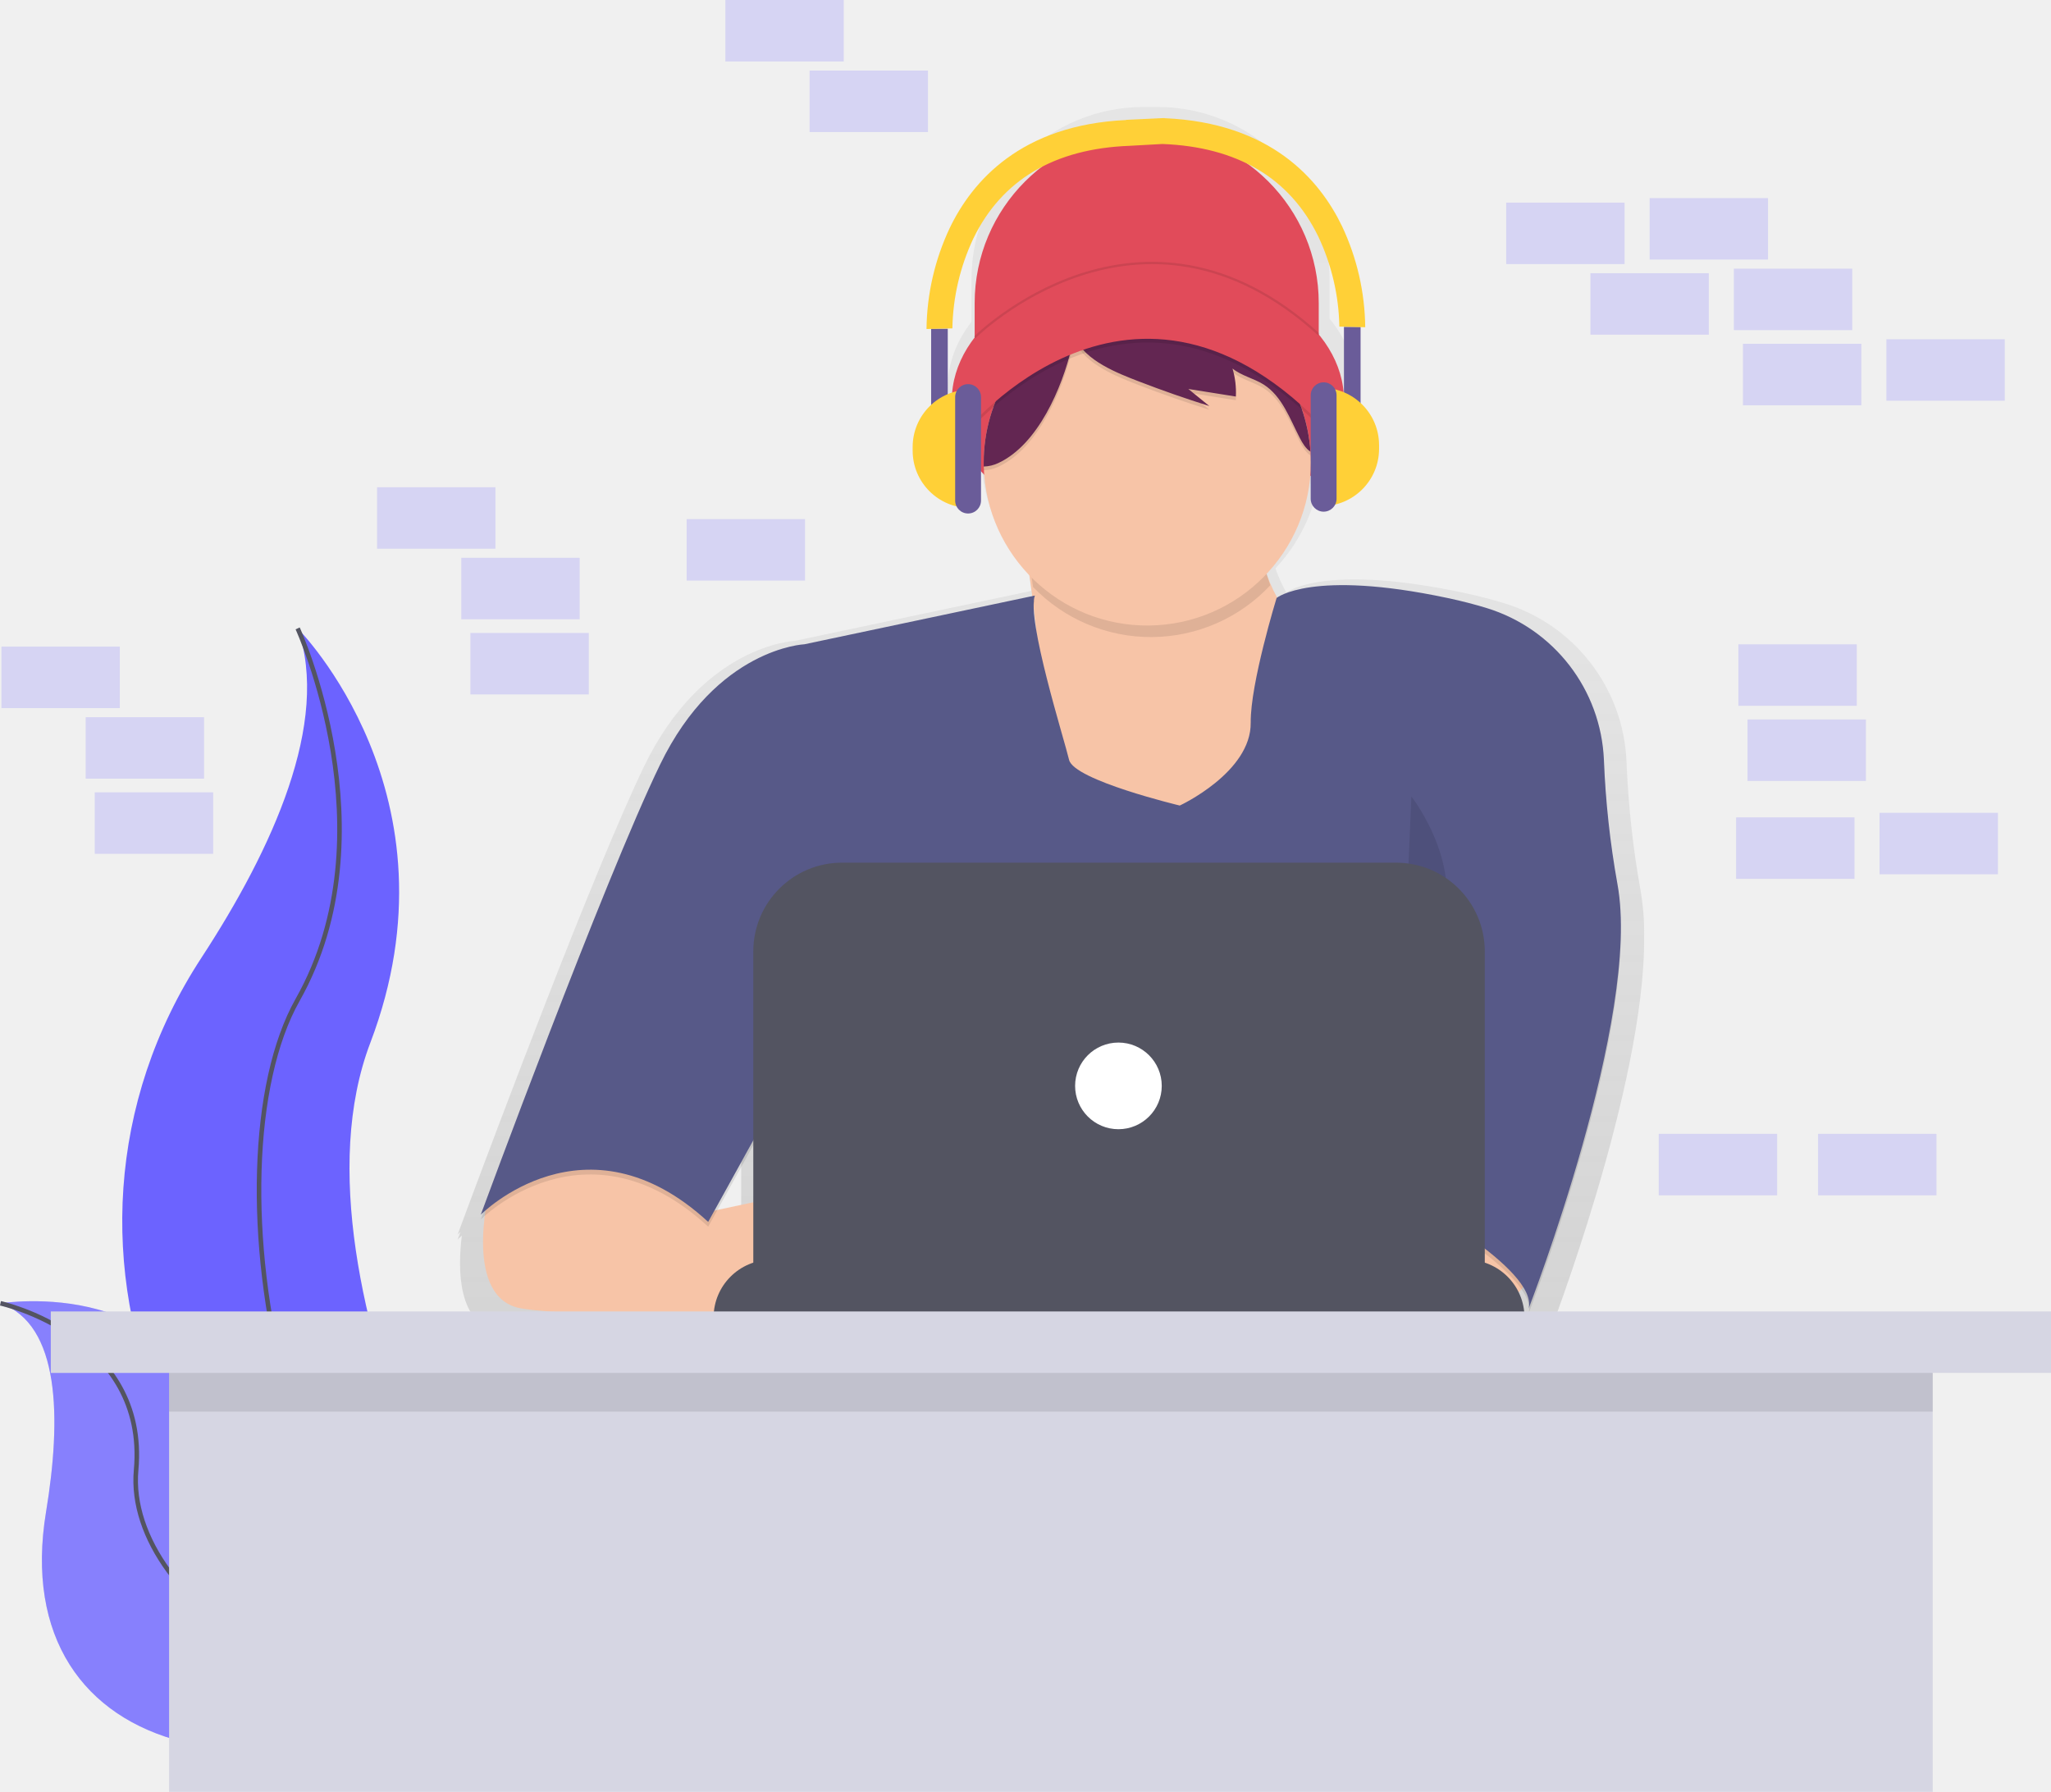
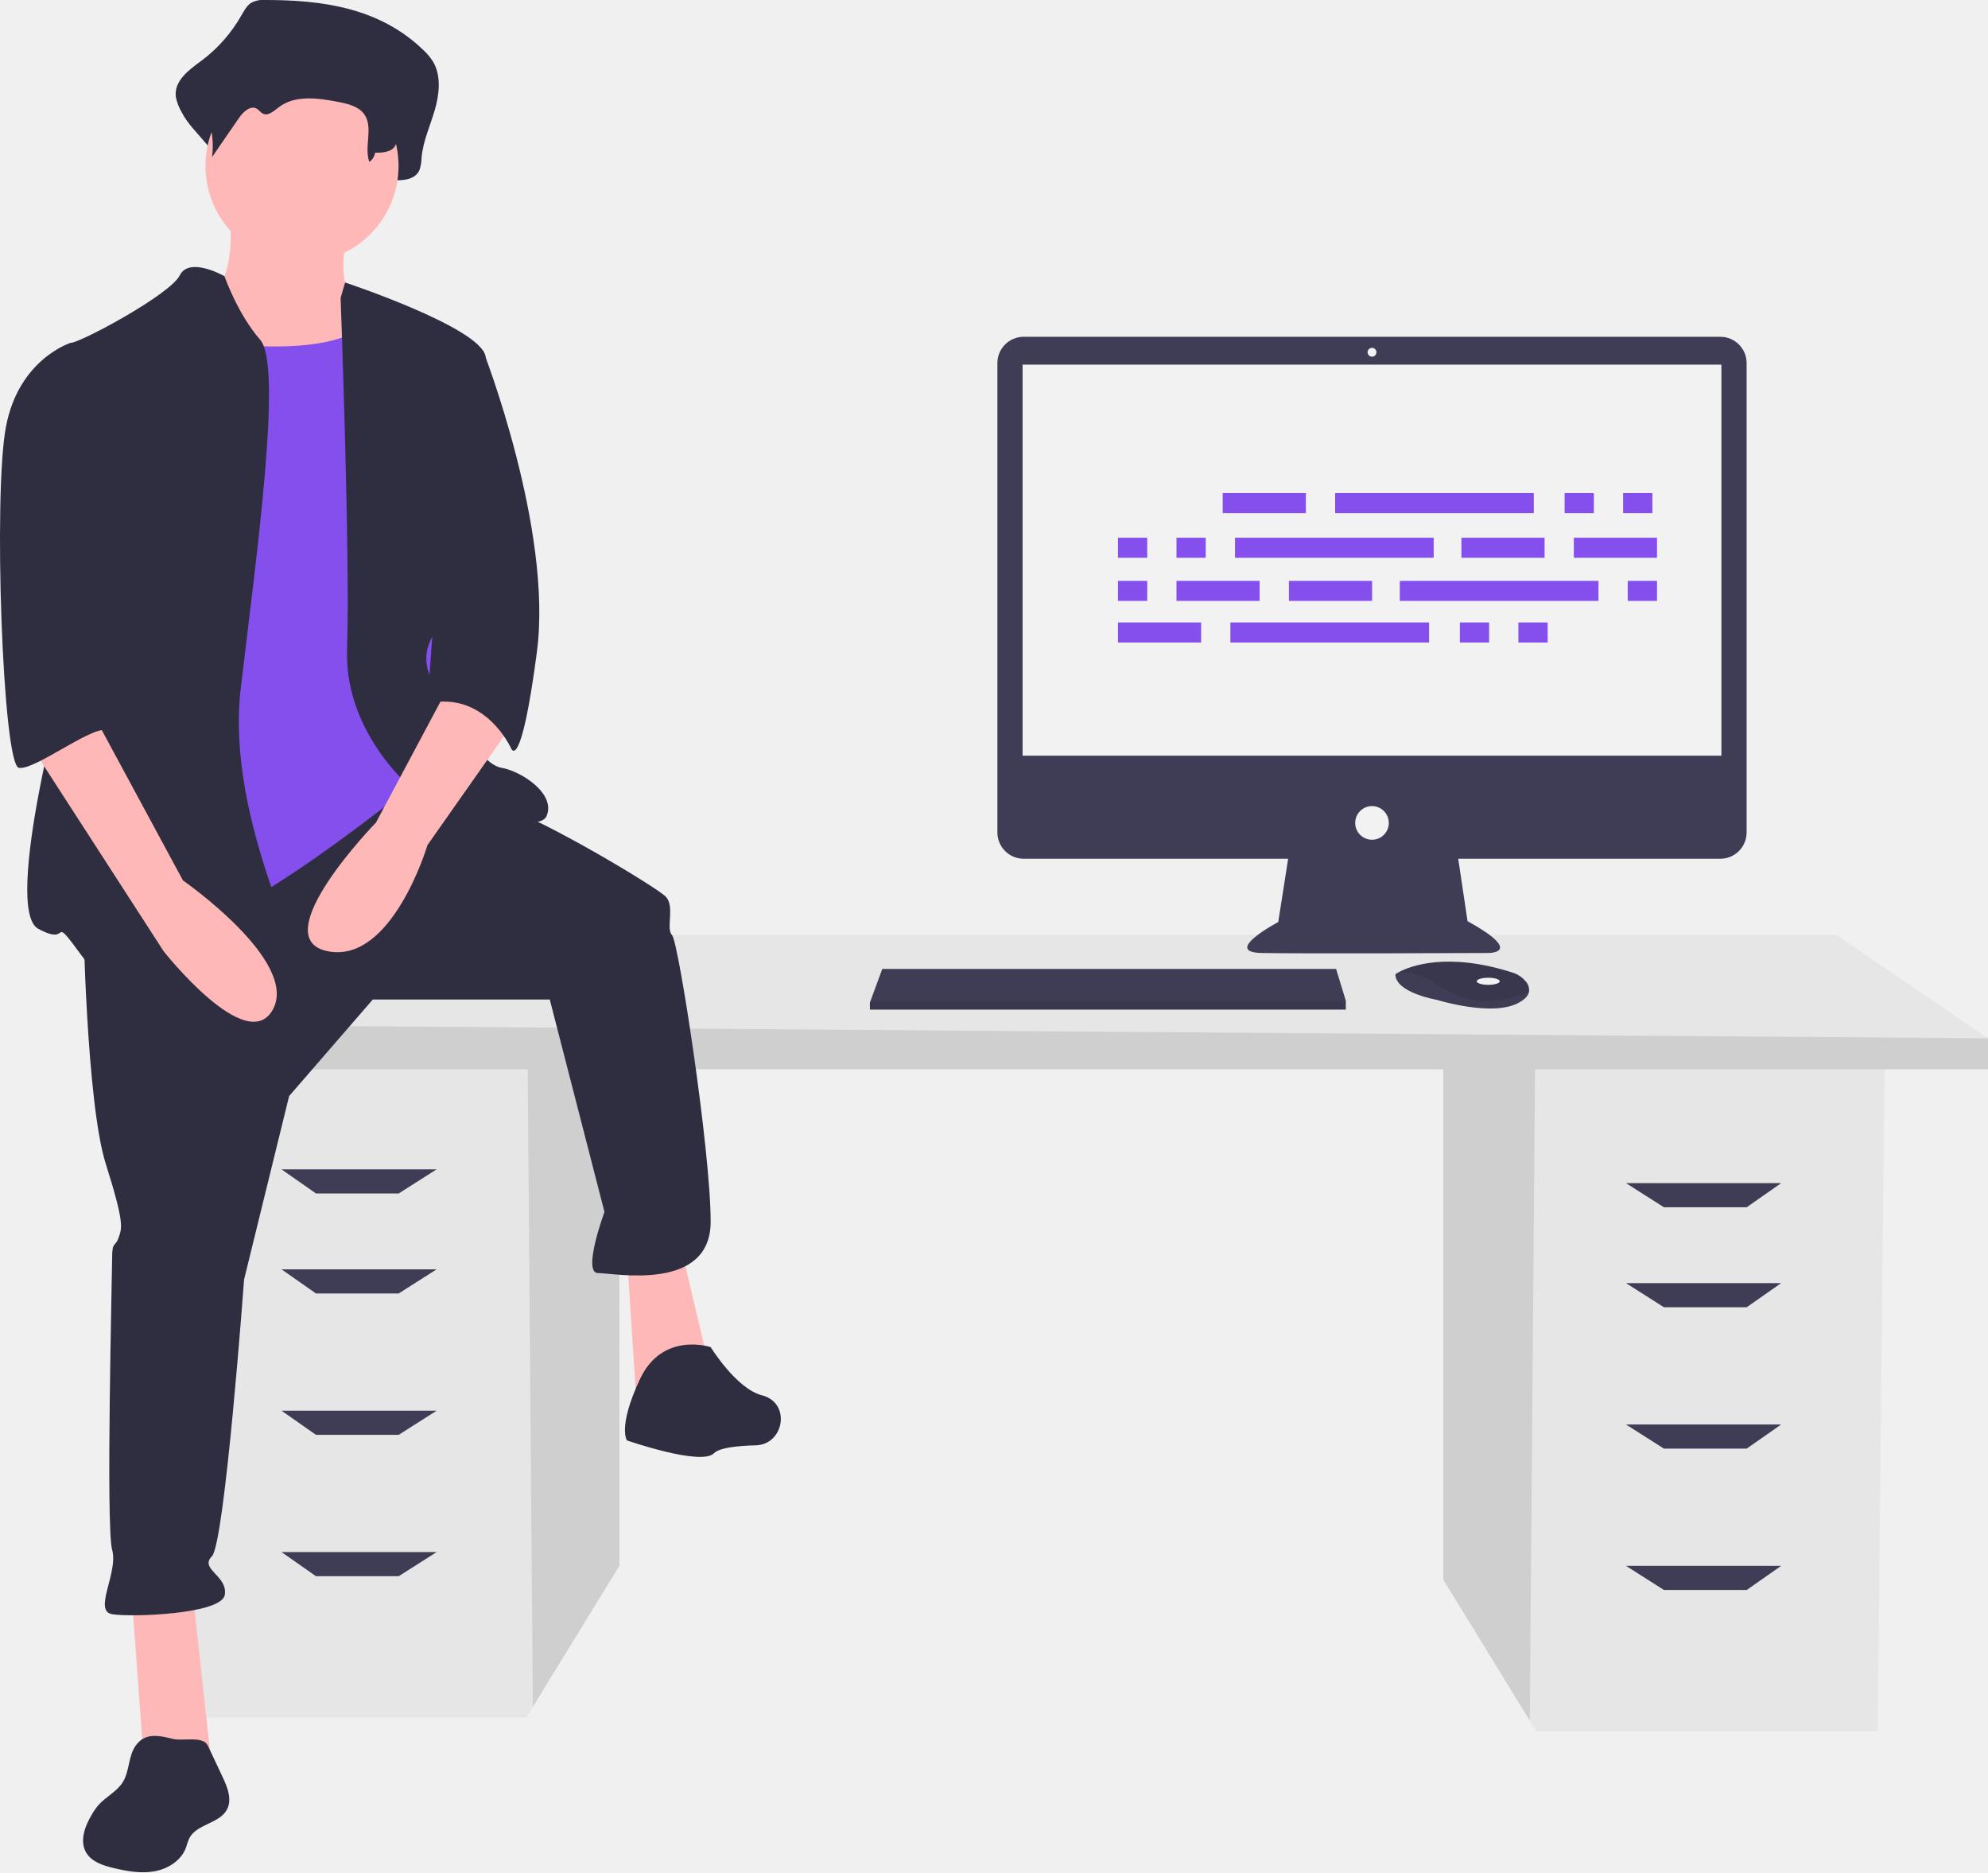
- <svg xmlns="http://www.w3.org/2000/svg" id="6088ba52-b752-42bb-ac91-0a74df332082" data-name="Layer 1" width="900.94" height="787" viewBox="0 0 900.94 787">
-   <defs>
-     <linearGradient id="33dd52eb-d837-4874-aadb-63a17bd6edfc" x1="611.05" y1="646" x2="611.05" y2="103.5" gradientUnits="userSpaceOnUse">
-       <stop offset="0" stop-color="gray" stop-opacity="0.25" />
-       <stop offset="0.54" stop-color="gray" stop-opacity="0.12" />
-       <stop offset="1" stop-color="gray" stop-opacity="0.1" />
-     </linearGradient>
-   </defs>
-   <rect x="763.63" y="283" width="52" height="27" fill="#6c63ff" opacity="0.2" />
-   <rect x="767.63" y="316" width="52" height="27" fill="#6c63ff" opacity="0.2" />
-   <rect x="724.63" y="87" width="52" height="27" fill="#6c63ff" opacity="0.2" />
-   <rect x="761.63" y="118" width="52" height="27" fill="#6c63ff" opacity="0.2" />
-   <rect x="661.63" y="89" width="52" height="27" fill="#6c63ff" opacity="0.2" />
-   <rect x="828.63" y="149" width="52" height="27" fill="#6c63ff" opacity="0.2" />
-   <rect x="765.63" y="151" width="52" height="27" fill="#6c63ff" opacity="0.2" />
-   <rect x="698.63" y="120" width="52" height="27" fill="#6c63ff" opacity="0.2" />
-   <rect x="825.63" y="357" width="52" height="27" fill="#6c63ff" opacity="0.2" />
-   <rect x="762.63" y="359" width="52" height="27" fill="#6c63ff" opacity="0.2" />
-   <path d="M280.17,332.5s73.29,73.29,31.92,182S383,804.14,383,804.14s-1.2-.18-3.43-.57C229.05,777,154.26,604.85,238,477,269.08,429.41,294.62,373.64,280.17,332.5Z" transform="translate(-149.42 -56.5)" fill="#6c63ff" />
-   <path d="M280.17,332.5s41.37,89.84,0,163.12-7.09,279,102.84,308.52" transform="translate(-149.42 -56.5)" fill="none" stroke="#535461" stroke-miterlimit="10" stroke-width="2" />
-   <path d="M149.63,628.92s83.63-13.32,91.25,61.63S401.7,775.89,401.7,775.89s-1,.68-2.87,1.91c-126.49,83-247.4,52.89-229.17-57.36C176.43,679.45,175.87,638.28,149.63,628.92Z" transform="translate(-149.42 -56.5)" fill="#6c63ff" />
-   <path d="M149.63,628.92s83.63-13.32,91.25,61.63S401.7,775.89,401.7,775.89s-1,.68-2.87,1.91c-126.49,83-247.4,52.89-229.17-57.36C176.43,679.45,175.87,638.28,149.63,628.92Z" transform="translate(-149.42 -56.5)" fill="#f5f5f5" opacity="0.2" />
-   <path d="M149.63,628.92s64.91,14.25,59.58,73.27S305.61,832,401.7,775.89" transform="translate(-149.42 -56.5)" fill="none" stroke="#535461" stroke-miterlimit="10" stroke-width="2" />
-   <rect x="0.63" y="284" width="52" height="27" fill="#6c63ff" opacity="0.2" />
-   <rect x="37.63" y="315" width="52" height="27" fill="#6c63ff" opacity="0.2" />
-   <rect x="318.63" width="52" height="27" fill="#6c63ff" opacity="0.2" />
-   <rect x="728.63" y="498" width="52" height="27" fill="#6c63ff" opacity="0.2" />
-   <rect x="41.63" y="348" width="52" height="27" fill="#6c63ff" opacity="0.2" />
-   <rect x="355.63" y="31" width="52" height="27" fill="#6c63ff" opacity="0.2" />
-   <rect x="165.63" y="214" width="52" height="27" fill="#6c63ff" opacity="0.2" />
-   <rect x="202.63" y="245" width="52" height="27" fill="#6c63ff" opacity="0.2" />
-   <rect x="301.63" y="228" width="52" height="27" fill="#6c63ff" opacity="0.2" />
-   <rect x="206.63" y="278" width="52" height="27" fill="#6c63ff" opacity="0.2" />
-   <rect x="798.63" y="498" width="52" height="27" fill="#6c63ff" opacity="0.2" />
-   <path d="M870.07,447.61a412.25,412.25,0,0,1-6.18-56.71h0a76,76,0,0,0-53.46-69.38c-5.46-1.68-11.47-3.25-18.11-4.66-58.2-12.36-75.88-1.57-77.89-.15A74.63,74.63,0,0,1,710,307.1c-.1-.34-.19-.68-.29-1a74.51,74.51,0,0,0,19.91-44.89c9.71-9.84,15.38-21.72,15.38-34.51,0-11-4.2-21.32-11.55-30.25V179.07a75.57,75.57,0,0,0-75.57-75.57h-6.13a75.57,75.57,0,0,0-75.57,75.57v18.73c-6.67,8.61-10.45,18.44-10.45,28.88,0,12.52,5.44,24.16,14.78,33.88a74.52,74.52,0,0,0,20.74,46.34c.41,2.84.83,5.89,1.24,9.11L498.39,338s-40.14,1.65-66,55C410.52,438.19,367,554.29,354.11,588.85h0c-2.33,6.26-3.65,9.85-3.65,9.85s.43-.43,1.24-1.17l-1.24,3.37s.63-.64,1.83-1.69c-1.82,14.46-2.08,39.29,16.86,42.38,15.88,2.59,56.8,3.66,87.71,4.09v0H459c20.49.27,36.08.27,36.08.27v-.27H827.52v-3.41a22.91,22.91,0,0,0-1.83-9l.46-.56a18.25,18.25,0,0,1,3.45,8,8,8,0,0,1-.16.84l.2-.51a8.56,8.56,0,0,1-.2,2.71s42.65-109.89,42.19-175.51A111.17,111.17,0,0,0,870.07,447.61ZM604.22,330.86a76.25,76.25,0,0,1-1.06-9.48s0-.06,0-.09C603.53,324.38,603.89,327.58,604.22,330.86ZM475,566.9v26.19L458.6,596.6Z" transform="translate(-149.42 -56.5)" fill="url(#33dd52eb-d837-4874-aadb-63a17bd6edfc)" />
-   <path d="M503.71,57.57h0a75.57,75.57,0,0,1,75.57,75.57v32.24a0,0,0,0,1,0,0H428.14a0,0,0,0,1,0,0V133.14A75.57,75.57,0,0,1,503.71,57.57Z" fill="#e14b5a" />
-   <ellipse cx="504.24" cy="175.95" rx="86.14" ry="59.19" fill="#e14b5a" />
-   <path d="M598.44,289.79s18,94.07,0,119.44,55,35.41,55,35.41L729,417.16l10.57-67.65s-46-25.9-36.47-78.22Z" transform="translate(-149.42 -56.5)" fill="#f7c4a7" />
-   <path d="M821.46,606.89s4.76,20.61-21.14,24.31a146.45,146.45,0,0,1-46.08-.55l-5.71-51.77h60.25Z" transform="translate(-149.42 -56.5)" fill="#f7c4a7" />
-   <path d="M364.12,580.51S352.68,627,378.58,631.2s121,4.23,121,4.23v-55l-43.06,9.2L416.1,550.87Z" transform="translate(-149.42 -56.5)" fill="#f7c4a7" />
-   <path d="M604,320.18l-101.21,21.4s-38.58,1.59-63.42,52.85-78.75,197.66-78.75,197.66,46-46.51,99.89,3.17l35.94-65-7.93,103.06H767V584.69s58.13,31.18,53.91,48.62c0,0,49.75-128.18,39-186.43a396.18,396.18,0,0,1-5.94-54.5h0a73,73,0,0,0-51.38-66.67c-5.24-1.61-11-3.12-17.4-4.47-59.72-12.68-75,0-75,0s-11.57,37.64-11.36,54.7c.26,21.93-31.18,36.47-31.18,36.47s-46.51-11.1-48.62-20.08S600.28,330.75,604,320.18Z" transform="translate(-149.42 -56.5)" opacity="0.1" />
-   <path d="M604,318.07l-101.21,21.4s-38.58,1.59-63.42,52.85S360.61,590,360.61,590s46-46.51,99.89,3.17l35.94-65L488.51,631.2H767V582.58s58.13,31.18,53.91,48.62c0,0,49.75-128.18,39-186.43a396.18,396.18,0,0,1-5.94-54.5h0a73,73,0,0,0-51.38-66.67c-5.24-1.61-11-3.12-17.4-4.47-59.72-12.68-75,0-75,0s-11.57,37.64-11.36,54.7c.26,21.93-31.18,36.47-31.18,36.47s-46.51-11.1-48.62-20.08S600.28,328.64,604,318.07Z" transform="translate(-149.42 -56.5)" fill="#575988" />
-   <path d="M707.42,313.58a71.53,71.53,0,0,1-2.76-37.52L600,294.55s1.51,7.91,3.22,19.76a71.86,71.86,0,0,0,104.18-.73Z" transform="translate(-149.42 -56.5)" opacity="0.1" />
-   <path d="M725.27,259.67a71.88,71.88,0,0,1-143.73,1.74c0-.58,0-1.16,0-1.74a71.89,71.89,0,0,1,40.29-64.59q3.23-1.58,6.64-2.84a72.39,72.39,0,0,1,37-3.44h0a71.82,71.82,0,0,1,59.61,66.1Q725.27,257.27,725.27,259.67Z" transform="translate(-149.42 -56.5)" fill="#f7c4a7" />
-   <g opacity="0.1">
-     <path d="M628.36,193.93l.1-.06q-3.41,1.26-6.64,2.84a71.89,71.89,0,0,0-40.29,64.59c0,.58,0,1.16,0,1.74a16,16,0,0,0,6.45-1.55c17.52-8.18,28-33.2,32.16-50.65C621.64,204.59,623.05,197.55,628.36,193.93Z" transform="translate(-149.42 -56.5)" />
-     <path d="M683.37,195.94a71.28,71.28,0,0,0-17.87-5.51,23.06,23.06,0,0,1,12.83,8.06,32.86,32.86,0,0,1,3.93,7,72.07,72.07,0,0,0-60.45,1.25c4.51,9.89,18.5,15.28,27.84,18.89q15.34,5.92,31,10.83l-9.24-7.5,20.87,3.32a36.15,36.15,0,0,0-1.46-12.3c4,3.22,9.3,4.3,13.64,7,8.13,5.13,11.52,15,15.95,23.55,1.17,2.26,2.55,4.57,4.66,6A71.91,71.91,0,0,0,683.37,195.94Z" transform="translate(-149.42 -56.5)" />
+ <svg xmlns="http://www.w3.org/2000/svg" id="b52d7e2d-d80f-4111-b6ed-d15502ee1edd" data-name="Layer 1" width="711.188" height="669.683" viewBox="0 0 711.188 669.683">
+   <polygon points="516.326 380.018 516.326 565.013 547.27 615.443 549.625 619.279 671.722 619.279 674.189 380.018 516.326 380.018" fill="#e6e6e6" />
+   <polygon points="516.326 380.018 516.326 565.013 547.27 615.443 549.169 380.018 516.326 380.018" opacity="0.1" />
+   <polygon points="221.566 375.084 221.566 560.08 190.622 610.51 188.267 614.345 66.17 614.345 63.703 375.084 221.566 375.084" fill="#e6e6e6" />
+   <polygon points="221.566 375.084 221.566 560.08 190.622 610.51 188.723 375.084 221.566 375.084" opacity="0.1" />
+   <polygon points="711.188 371.385 711.188 382.484 47.67 382.484 47.67 366.451 109.335 334.385 656.923 334.385 711.188 371.385" fill="#e6e6e6" />
+   <polygon points="711.188 371.385 711.188 382.484 47.67 382.484 47.67 366.451 711.188 371.385" opacity="0.1" />
+   <polygon points="142.635 426.883 113.035 426.883 100.702 418.25 156.201 418.25 142.635 426.883" fill="#3f3d56" />
+   <polygon points="142.635 462.649 113.035 462.649 100.702 454.016 156.201 454.016 142.635 462.649" fill="#3f3d56" />
+   <polygon points="142.635 513.215 113.035 513.215 100.702 504.581 156.201 504.581 142.635 513.215" fill="#3f3d56" />
+   <polygon points="142.635 563.78 113.035 563.78 100.702 555.147 156.201 555.147 142.635 563.78" fill="#3f3d56" />
+   <polygon points="595.257 431.816 624.857 431.816 637.19 423.183 581.691 423.183 595.257 431.816" fill="#3f3d56" />
+   <polygon points="595.257 467.582 624.857 467.582 637.19 458.949 581.691 458.949 595.257 467.582" fill="#3f3d56" />
+   <polygon points="595.257 518.148 624.857 518.148 637.19 509.515 581.691 509.515 595.257 518.148" fill="#3f3d56" />
+   <polygon points="595.257 568.713 624.857 568.713 637.19 560.08 581.691 560.08 595.257 568.713" fill="#3f3d56" />
+   <path d="M859.82,235.615H610.634a9.423,9.423,0,0,0-9.424,9.424V412.897a9.423,9.423,0,0,0,9.424,9.424h94.593l-3.544,22.626s-20.253,10.759-6.013,11.076,81.328,0,81.328,0,12.974,0-7.595-11.392l-3.334-22.31h93.75a9.423,9.423,0,0,0,9.424-9.424V245.039A9.423,9.423,0,0,0,859.82,235.615Z" transform="translate(-244.406 -115.1587)" fill="#3f3d56" />
+   <rect x="365.823" y="130.424" width="249.996" height="139.871" fill="#f2f2f2" />
+   <circle cx="490.821" cy="125.994" r="1.582" fill="#f2f2f2" />
+   <circle cx="490.821" cy="294.346" r="6.013" fill="#f2f2f2" />
+   <polygon points="481.452 357.952 481.452 361.117 311.202 361.117 311.202 358.585 311.436 357.952 315.632 346.56 477.971 346.56 481.452 357.952" fill="#3f3d56" />
+   <path d="M791.376,470.013c-.31,1.326-1.481,2.725-4.127,4.047-9.493,4.747-28.797-1.266-28.797-1.266s-14.873-2.532-14.873-9.177a11.866,11.866,0,0,1,1.304-.775c3.991-2.112,17.225-7.322,40.691.221a9.786,9.786,0,0,1,4.46,2.923A4.667,4.667,0,0,1,791.376,470.013Z" transform="translate(-244.406 -115.1587)" fill="#3f3d56" />
+   <path d="M791.376,470.013c-11.62,4.452-21.977,4.785-32.607-2.598a23.343,23.343,0,0,0-13.886-4.573c3.991-2.112,17.225-7.322,40.691.221a9.786,9.786,0,0,1,4.46,2.923A4.667,4.667,0,0,1,791.376,470.013Z" transform="translate(-244.406 -115.1587)" opacity="0.1" />
+   <ellipse cx="532.4" cy="350.99" rx="4.114" ry="1.266" fill="#f2f2f2" />
+   <polygon points="481.452 357.952 481.452 361.117 311.202 361.117 311.202 358.585 311.436 357.952 481.452 357.952" opacity="0.1" />
+   <path d="M339.068,115.159a8.554,8.554,0,0,0-4.961,1.108c-1.476,1.011-2.406,2.782-3.356,4.429a52.986,52.986,0,0,1-14.434,16.305c-4.289,3.142-9.742,7.06-9.008,12.853a17.372,17.372,0,0,0,2.091,5.426c3.957,7.987,14.754,14.159,13.692,23.273,3.931-6.581-1.327-9.835,2.604-16.416,1.872-3.134,5.124-6.672,7.951-4.704.946.659,1.568,1.841,2.553,2.419,2.351,1.38,4.853-1.258,6.934-3.126,7.177-6.443,17.383-4.755,26.314-2.747,4.216.948,8.847,2.191,11.34,6.221,3.277,5.298-3.113,11.02-4.728,17.01a3.264,3.264,0,0,0,3.503,4.062c2.68-.264,5.854-.481,6.013-1.657,3.372.12,7.503-.262,8.947-3.772a14.762,14.762,0,0,0,.693-4.293c.53-5.897,3.033-11.277,4.691-16.89s2.379-12.191-.419-17.167a19.864,19.864,0,0,0-3.666-4.456C379.94,117.67,359.063,115.136,339.068,115.159Z" transform="translate(-244.406 -115.1587)" fill="#2f2e41" />
+   <path d="M326.544,190.064s3.453,28.778-9.209,31.081,11.511,41.441,11.511,41.441l57.557,6.907-13.814-46.045s-9.209-3.453-3.453-26.476S326.544,190.064,326.544,190.064Z" transform="translate(-244.406 -115.1587)" fill="#ffb8b8" />
+   <polygon points="47.028 569.318 51.633 632.631 75.806 632.631 68.9 569.318 47.028 569.318" fill="#ffb8b8" />
+   <polygon points="224.303 449.6 227.756 502.552 254.233 491.041 243.872 447.298 224.303 449.6" fill="#ffb8b8" />
+   <path d="M274.167,442.738s1.151,66.766,8.058,88.637,5.756,23.023,4.605,26.476-2.302,1.151-2.302,6.907-2.302,96.695,0,104.753-6.907,21.872,0,23.023,39.139,0,40.29-6.907-9.209-9.209-4.605-13.814,11.511-98.998,11.511-98.998l16.116-65.615,29.93-34.534H441.082l19.569,75.975s-8.058,21.872-2.302,21.872,40.29,6.907,40.29-18.418S487.127,451.947,484.825,449.645s1.151-10.36-2.302-13.814-43.743-27.627-58.708-32.232S387.857,393.515,387.857,393.515Z" transform="translate(-244.406 -115.1587)" fill="#2f2e41" />
+   <path d="M498.639,596.991s-17.267-5.756-25.325,11.511-4.605,21.872-4.605,21.872,26.476,9.209,31.081,4.605c2.003-2.003,8.365-2.699,14.913-2.846,9.973-.224,12.626-14.333,3.207-17.619q-.421-.147-.853-.255C507.848,611.955,498.639,596.991,498.639,596.991Z" transform="translate(-244.406 -115.1587)" fill="#2f2e41" />
+   <circle cx="108.038" cy="59.365" r="34.534" fill="#ffb8b8" />
+   <path d="M307.55,235.534s56.406,11.511,70.219-6.907,19.569,51.801,19.569,51.801l6.907,73.673-10.36,40.29s-54.103,43.743-71.37,47.197-43.743,5.756-43.743,5.756,8.058-127.776,8.058-130.078S307.55,235.534,307.55,235.534Z" transform="translate(-244.406 -115.1587)" fill="#854fee" />
+   <path d="M324.704,213.945s-12.55-7.189-16.003-.282S273.016,237.836,269.562,237.836s6.907,95.544,2.302,107.056S245.389,440.436,258.051,447.343s3.453-6.907,16.116,10.36,74.824,17.267,78.277,10.36-27.627-58.708-21.872-107.056,14.965-115.114,6.907-124.323S324.704,213.945,324.704,213.945Z" transform="translate(-244.406 -115.1587)" fill="#2f2e41" />
+   <path d="M366.258,221.72l1.603-5.518s47.895,15.878,50.198,26.238,1.151,82.882-6.907,88.637-19.569,14.965-11.511,28.778,17.267,28.778,24.174,29.93,19.569,9.209,16.116,17.267-44.894-6.907-44.894-6.907-27.627-20.72-26.476-52.952S366.258,221.72,366.258,221.72Z" transform="translate(-244.406 -115.1587)" fill="#2f2e41" />
+   <path d="M406.548,357.554l-27.627,51.801s-40.29,41.441-17.267,46.045,35.685-37.987,35.685-37.987l29.93-42.592Z" transform="translate(-244.406 -115.1587)" fill="#ffb8b8" />
+   <path d="M340.75,124.195a7.838,7.838,0,0,0-4.039.783,9.413,9.413,0,0,0-2.732,3.131,39.773,39.773,0,0,1-11.75,11.524c-3.491,2.221-7.93,4.99-7.333,9.084a11.359,11.359,0,0,0,1.702,3.835,30.163,30.163,0,0,1,3.665,18.801l9.6-13.954c1.524-2.215,4.171-4.715,6.472-3.324.77.466,1.276,1.301,2.078,1.71,1.914.975,3.95-.889,5.644-2.21,5.842-4.554,14.15-3.361,21.421-1.942,3.432.67,7.202,1.549,9.231,4.397,3.372,4.733-.149,11.572,1.819,17.04a5.023,5.023,0,0,0,2.079-3.317c2.745.085,6.107-.185,7.283-2.666a9.188,9.188,0,0,0,.564-3.034c.432-4.168,2.469-7.971,3.819-11.938s1.937-8.616-.341-12.133a14.681,14.681,0,0,0-2.984-3.149C374.022,125.97,357.027,124.178,340.75,124.195Z" transform="translate(-244.406 -115.1587)" fill="#2f2e41" />
+   <path d="M406.548,237.836l10.725,2.847s24.96,63.919,19.204,107.662-9.209,34.534-9.209,34.534-9.209-20.72-29.93-16.116Z" transform="translate(-244.406 -115.1587)" fill="#2f2e41" />
+   <path d="M293.029,739.422c-2.776,3.772-2.219,9.165-4.678,13.151-2.131,3.455-6.148,5.267-8.814,8.329a22.326,22.326,0,0,0-2.266,3.26c-2.473,4.143-4.483,9.452-2.048,13.616,1.959,3.35,6.078,4.66,9.855,5.552,4.774,1.128,9.734,2.031,14.564,1.169s9.549-3.819,11.271-8.412a32.5,32.5,0,0,1,1.205-3.401c2.617-5.153,10.827-5.209,13.506-10.33,1.875-3.584.151-7.916-1.571-11.576l-5.261-11.177c-1.746-3.709-8.824-1.576-12.513-2.465C301.465,735.978,296.491,734.701,293.029,739.422Z" transform="translate(-244.406 -115.1587)" fill="#2f2e41" />
+   <path d="M254.598,380.577l48.348,74.824s29.93,37.987,39.139,20.72-32.232-46.045-32.232-46.045L278.772,372.519Z" transform="translate(-244.406 -115.1587)" fill="#ffb8b8" />
+   <path d="M278.772,240.138,269.562,237.836s-18.418,5.756-23.023,29.93-1.151,120.869,4.605,122.02,28.427-16.837,32.056-13.023-7.882-15.756-4.429-26.116S278.772,240.138,278.772,240.138Z" transform="translate(-244.406 -115.1587)" fill="#2f2e41" />
+   <g id="f3c2397c-d780-4cc6-97d8-1503d8277a2c" data-name="Group 13">
+     <rect id="ad41612f-86f7-46b2-a964-3a5da7bcf3cf" data-name="Rectangle 55" x="437.407" y="176.363" width="29.752" height="7.163" fill="#854fee" />
+     <rect id="b9a0b375-cc2a-4c59-8850-661af54e4f62" data-name="Rectangle 56" x="559.722" y="176.363" width="10.468" height="7.163" fill="#854fee" />
+     <rect id="e174c2ab-9bc5-41ec-b37c-b06fbf8a9878" data-name="Rectangle 57" x="580.659" y="176.363" width="10.468" height="7.163" fill="#854fee" />
+     <rect id="ba2479ac-4c7d-43b4-a028-73b1e20e4002" data-name="Rectangle 58" x="477.628" y="176.363" width="71.075" height="7.163" fill="#854fee" />
+     <rect id="ac60ef86-00f2-480b-8171-28b6fdfc1958" data-name="Rectangle 59" x="399.941" y="222.644" width="29.752" height="7.163" fill="#854fee" />
+     <rect id="b3d8298d-cd65-487a-8b19-4cee946356e7" data-name="Rectangle 60" x="522.256" y="222.644" width="10.468" height="7.163" fill="#854fee" />
+     <rect id="ed27f15f-f0c4-4569-8330-a6688f8e356c" data-name="Rectangle 61" x="543.193" y="222.644" width="10.468" height="7.163" fill="#854fee" />
+     <rect id="f685c005-adaf-4d60-acda-005b037d82a6" data-name="Rectangle 62" x="440.162" y="222.644" width="71.075" height="7.163" fill="#854fee" />
+     <rect id="eca7c7fc-83f8-48ca-a588-6606db47af3f" data-name="Rectangle 63" x="522.807" y="192.341" width="29.752" height="7.163" fill="#854fee" />
+     <rect id="a71b5b2f-f8b9-481d-a301-5e3357e5fe42" data-name="Rectangle 64" x="563.028" y="192.341" width="29.752" height="7.163" fill="#854fee" />
+     <rect id="abb3a25a-f854-41fc-8391-e6ad9fbe2417" data-name="Rectangle 66" x="399.941" y="192.341" width="10.468" height="7.163" fill="#854fee" />
+     <rect id="add2b425-b775-4eb5-9c25-8c4c14f957c9" data-name="Rectangle 67" x="420.878" y="192.341" width="10.468" height="7.163" fill="#854fee" />
+     <rect id="b7159612-3b84-4b0b-a885-612eaab04c06" data-name="Rectangle 68" x="441.815" y="192.341" width="71.075" height="7.163" fill="#854fee" />
+     <rect id="edfc7301-4de5-47dc-80e2-1ae2da982d6d" data-name="Rectangle 69" x="461.099" y="207.768" width="29.752" height="7.163" fill="#854fee" />
+     <rect id="e1009f91-6275-4375-80fa-0d778e331fdc" data-name="Rectangle 70" x="420.878" y="207.768" width="29.752" height="7.163" fill="#854fee" />
+     <rect id="a060fb9f-1f1a-4862-9a69-16dd49199e18" data-name="Rectangle 71" x="399.941" y="207.768" width="10.468" height="7.163" fill="#854fee" />
+     <rect id="b6754d5f-104f-449c-b9a9-cf9ac82bf5fe" data-name="Rectangle 73" x="582.312" y="207.768" width="10.468" height="7.163" fill="#854fee" />
+     <rect id="e6ed1ccd-2cfd-450f-a339-07df3a1ee6bb" data-name="Rectangle 74" x="500.768" y="207.768" width="71.075" height="7.163" fill="#854fee" />
  </g>
-   <path d="M628.36,192.3l.1-.06q-3.41,1.26-6.64,2.84a71.89,71.89,0,0,0-40.29,64.59c0,.58,0,1.16,0,1.74a16,16,0,0,0,6.45-1.55c17.52-8.18,28-33.2,32.16-50.65C621.64,203,623.05,195.93,628.36,192.3Z" transform="translate(-149.42 -56.5)" fill="#632652" />
-   <path d="M683.37,194.32a71.28,71.28,0,0,0-17.87-5.51,23.06,23.06,0,0,1,12.83,8.06,32.86,32.86,0,0,1,3.93,7,72.07,72.07,0,0,0-60.45,1.25c4.51,9.89,18.5,15.28,27.84,18.89q15.34,5.92,31,10.83l-9.24-7.5,20.87,3.32a36.15,36.15,0,0,0-1.46-12.3c4,3.22,9.3,4.3,13.64,7,8.13,5.13,11.52,15,15.95,23.55,1.17,2.26,2.55,4.57,4.66,6A71.91,71.91,0,0,0,683.37,194.32Z" transform="translate(-149.42 -56.5)" fill="#632652" />
-   <path d="M573.33,247.82s74-92,159.61,0l-7.4-20.61s-40.17-58.66-68.7-46-56.55,21.67-56.55,21.67Z" transform="translate(-149.42 -56.5)" opacity="0.1" />
-   <path d="M573.33,246.19s74-92,159.61,0l-7.4-20.61s-40.17-58.66-68.7-46-56.55,21.67-56.55,21.67Z" transform="translate(-149.42 -56.5)" fill="#e14b5a" />
-   <path d="M512.55,444.38s-15.85,42.28,6.34,80.33-19.55,53.91-19.55,53.91" transform="translate(-149.42 -56.5)" opacity="0.1" />
-   <path d="M769.4,406.33s27.48,34.88,9.51,66.06S762,578.62,762,578.62" transform="translate(-149.42 -56.5)" opacity="0.1" />
-   <path d="M338.82,553.3H644.29a25.37,25.37,0,0,1,25.37,25.37v0a0,0,0,0,1,0,0H313.46a0,0,0,0,1,0,0v0A25.37,25.37,0,0,1,338.82,553.3Z" fill="#535461" />
-   <path d="M369.9,378.89H613.22a39,39,0,0,1,39,39V559.11a0,0,0,0,1,0,0H330.9a0,0,0,0,1,0,0V417.89A39,39,0,0,1,369.9,378.89Z" fill="#535461" />
-   <circle cx="491.29" cy="476.93" r="19.03" fill="#fff" />
-   <path d="M577.56,204.7s72.72-72.68,151.15-1.33" transform="translate(-149.42 -56.5)" fill="none" stroke="#000" stroke-miterlimit="10" opacity="0.1" />
-   <rect x="590.36" y="143.57" width="7.3" height="41.39" fill="#6a5c99" />
-   <path d="M580.62,170.35h0a25.16,25.16,0,0,1,25.16,25.16v1.62a25.16,25.16,0,0,1-25.16,25.16h0a0,0,0,0,1,0,0V170.35a0,0,0,0,1,0,0Z" fill="#ffd037" />
-   <rect x="575.75" y="167.92" width="11.36" height="56.81" rx="5.68" ry="5.68" fill="#6a5c99" />
-   <rect x="558.44" y="200.88" width="7.3" height="41.39" transform="translate(974.76 386.65) rotate(-180)" fill="#6a5c99" />
-   <path d="M550.32,227.66h0a25.16,25.16,0,0,1,25.16,25.16v1.62a25.16,25.16,0,0,1-25.16,25.16h0a0,0,0,0,1,0,0V227.66A0,0,0,0,1,550.32,227.66Z" transform="translate(976.38 450.76) rotate(180)" fill="#ffd037" />
-   <rect x="568.99" y="225.23" width="11.36" height="56.81" rx="5.68" ry="5.68" transform="translate(999.92 450.76) rotate(-180)" fill="#6a5c99" />
-   <path d="M738.92,155.83c-9.89-20.56-31.43-45.42-77.86-47.41v-.06l-.56,0h0l-16.45.78v.08c-46.12,2.12-67.56,26.89-77.42,47.38A106.59,106.59,0,0,0,556.41,201l5.68-.14,5.68-.13A96.65,96.65,0,0,1,577,161.21c12.52-25.72,35.56-39.39,68.47-40.66h0l14.55-.81h0C692.95,121,716,134.69,728.51,160.4a96.65,96.65,0,0,1,9.25,39.54l5.68.13,5.68.14A106.59,106.59,0,0,0,738.92,155.83Z" transform="translate(-149.42 -56.5)" fill="#ffd037" />
-   <rect x="74.28" y="579" width="774.71" height="208" fill="#d6d6e3" />
-   <rect x="74.28" y="593" width="774.71" height="27" opacity="0.1" />
-   <rect x="22.31" y="576" width="878.63" height="27" fill="#d6d6e3" />
</svg>
